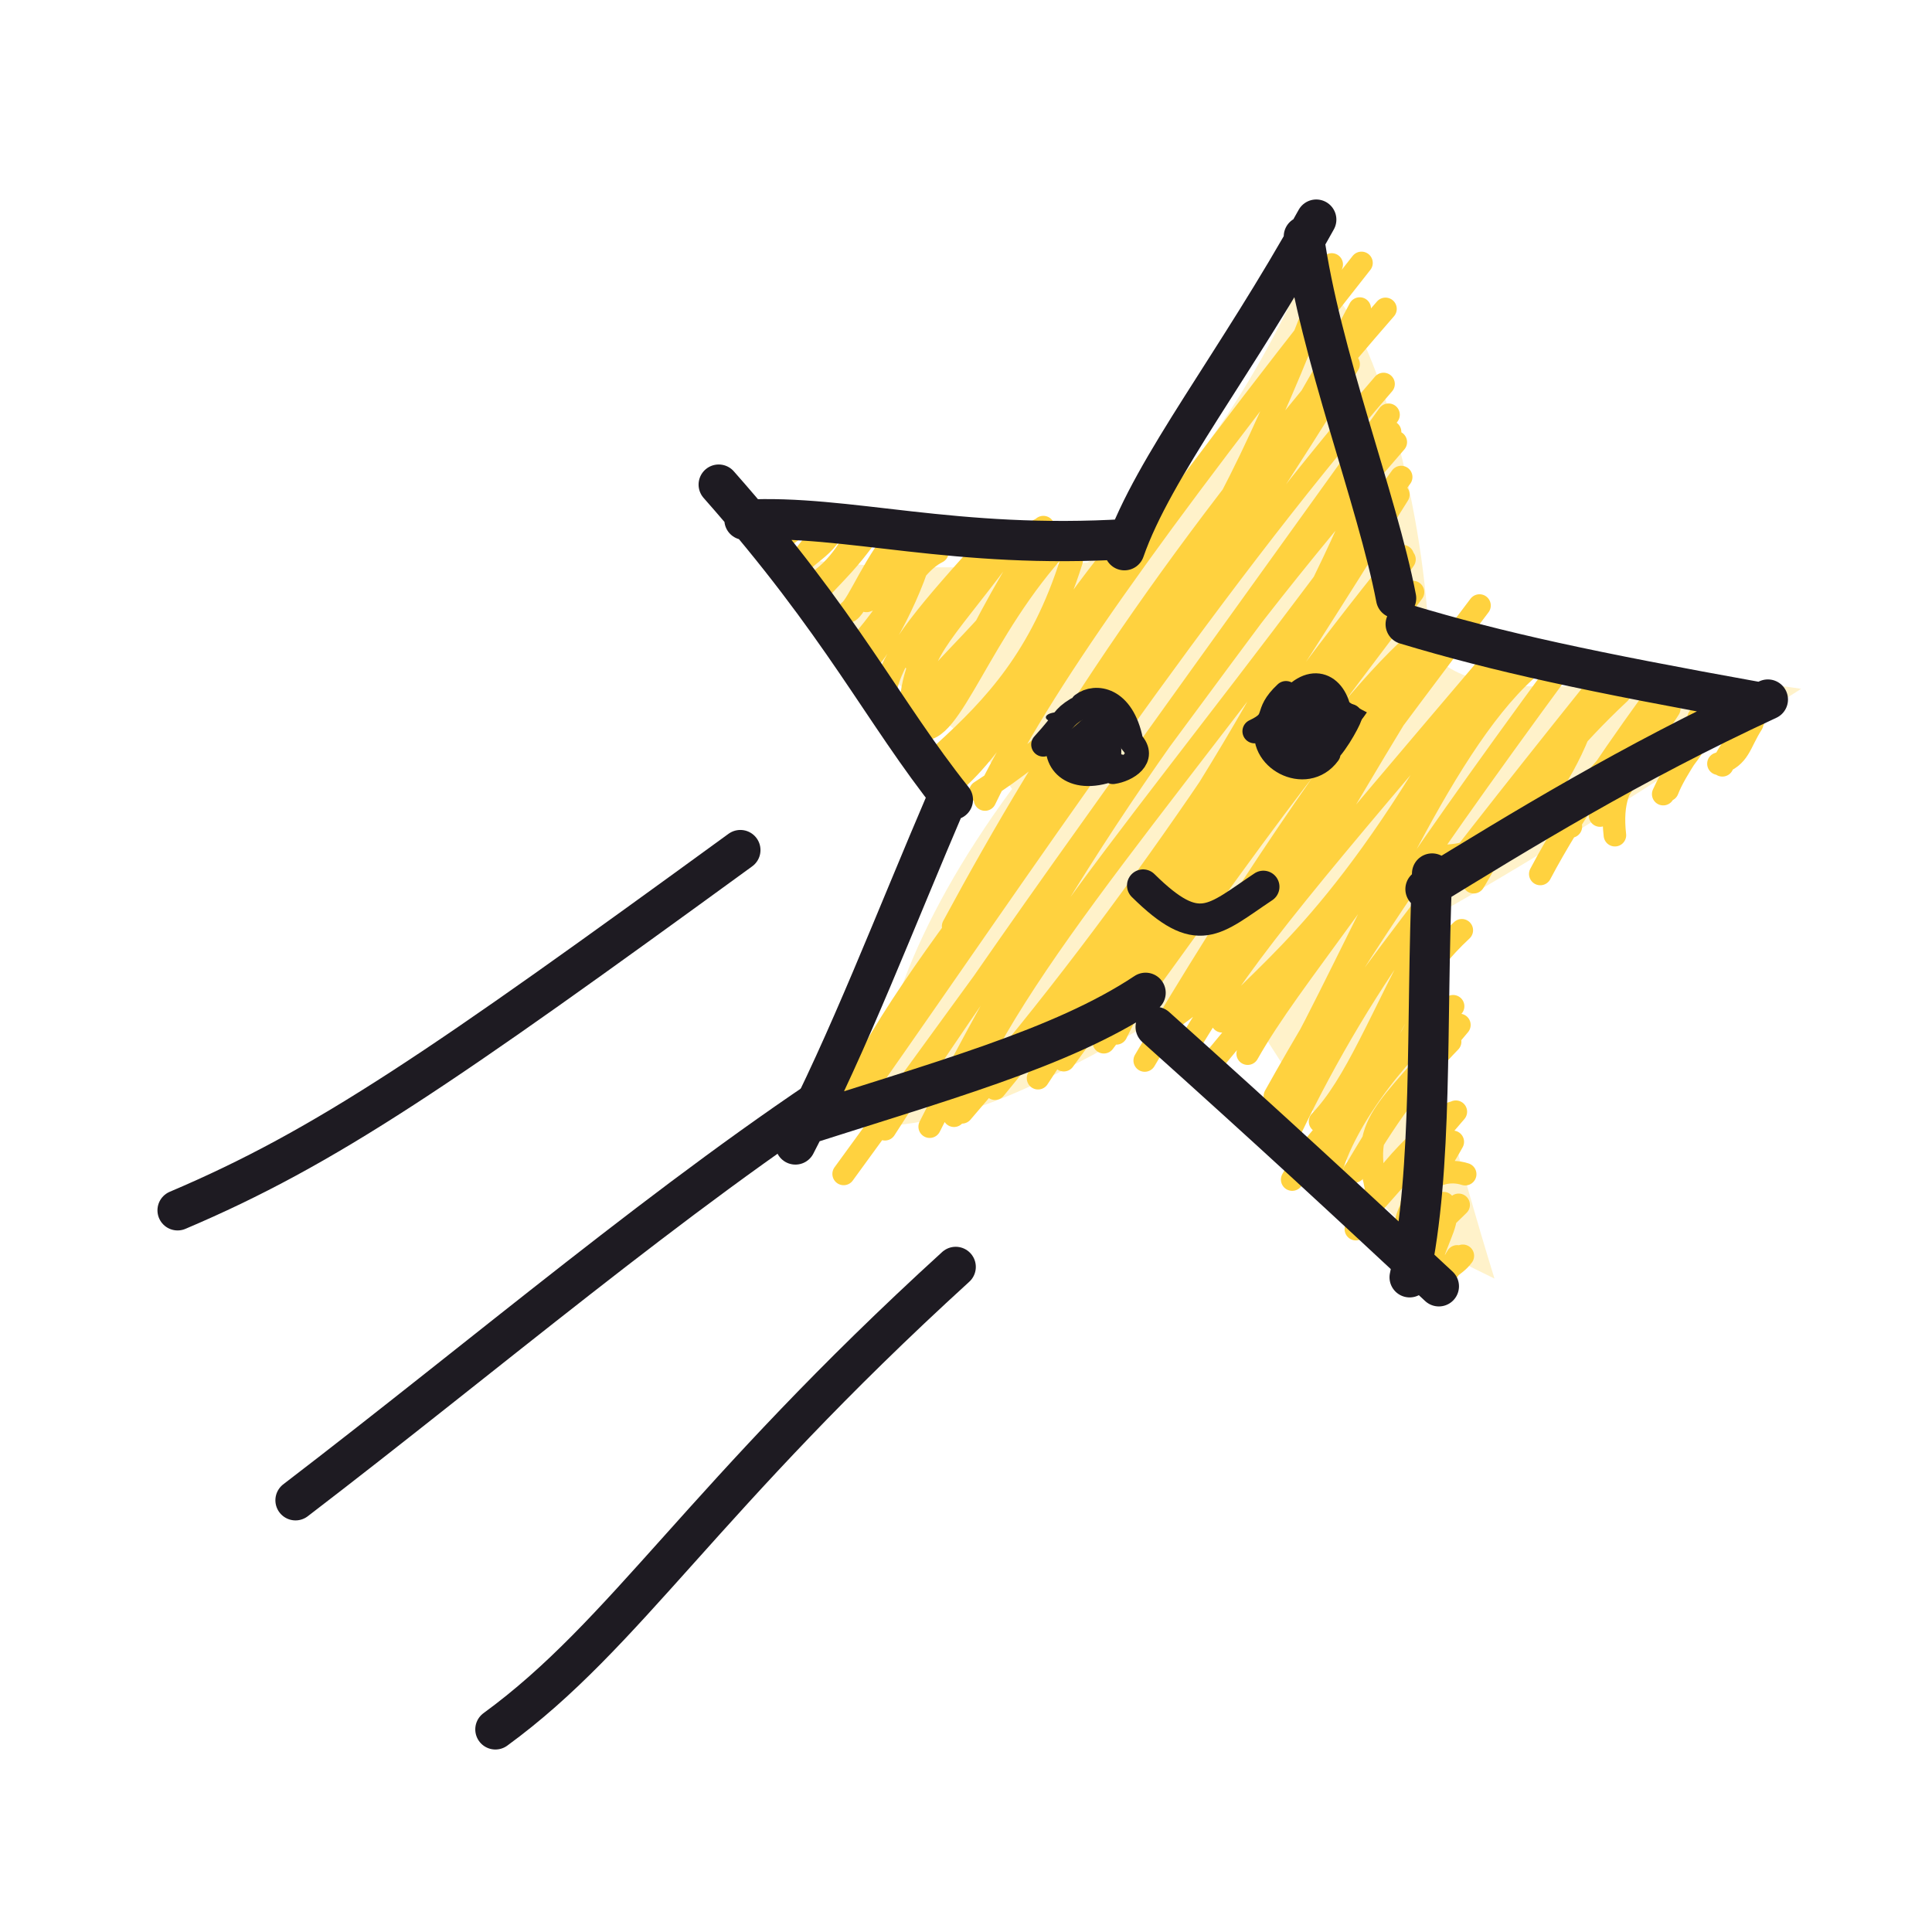
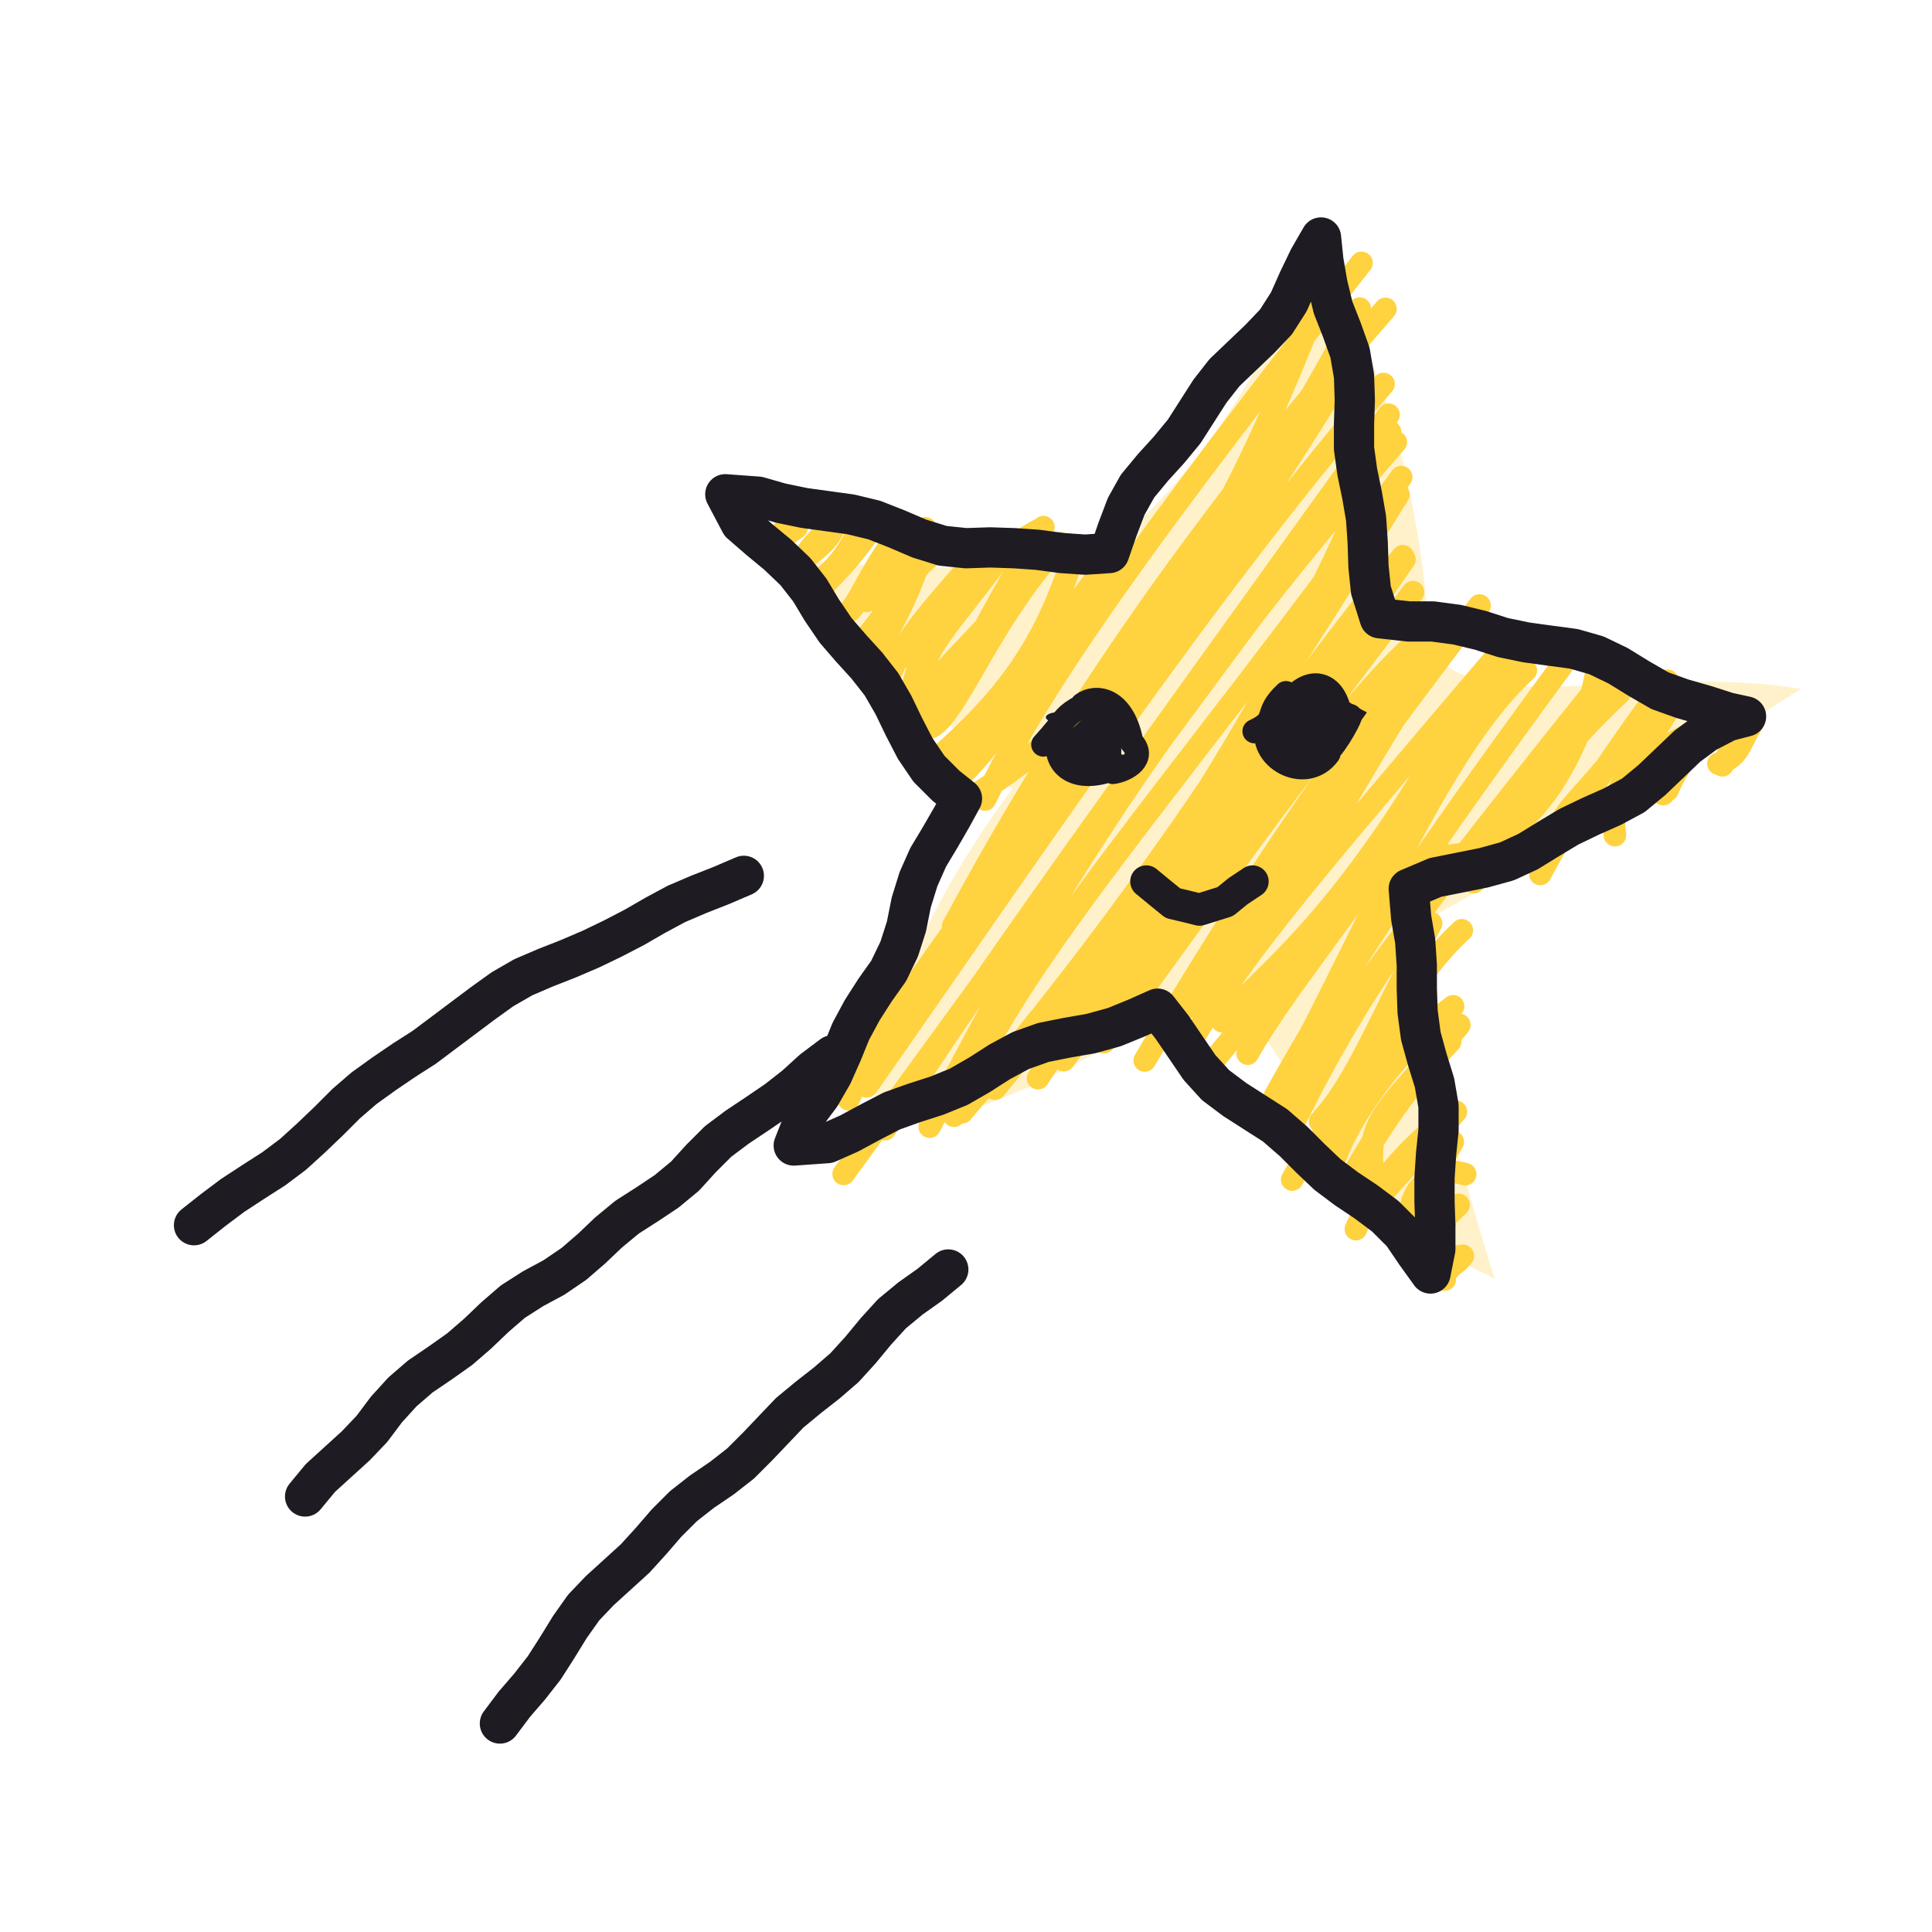
<svg xmlns="http://www.w3.org/2000/svg" viewBox="0 0 240 240" width="240" height="240">
-   <path d="M36.71 186.37 C60.34 168.28, 83.57 148.44, 106.18 133.78 M22.06 150.35 C40.55 142.5, 54.77 132.68, 91.97 105.6 M61.54 214.83 C77.78 202.98, 87.24 186.07, 118.72 157.38" fill="none" stroke="#1E1B22" stroke-width="5" stroke-linecap="round" stroke-linejoin="round" />
+   <path d="M37.9 185.9L39.8 183.6L42.0 181.6L44.2 179.6L46.2 177.5L48.0 175.1L50.0 172.9L52.2 171.0L54.7 169.3L57.1 167.6L59.3 165.7L61.5 163.6L63.7 161.7L66.2 160.1L68.8 158.7L71.3 157.0L73.5 155.1L75.6 153.1L77.9 151.2L80.4 149.6L82.8 148.0L85.1 146.1L87.1 143.9L89.2 141.8L91.6 140.0L94.0 138.4L96.5 136.7L98.8 134.9L101.0 132.9L103.4 131.1M24.1 152.2L26.5 150.3L28.9 148.5L31.5 146.8L34.0 145.2L36.4 143.4L38.6 141.4L40.8 139.3L43.0 137.1L45.2 135.2L47.7 133.4L50.2 131.7L52.7 130.1L55.1 128.3L57.5 126.5L59.9 124.7L62.4 122.9L65.0 121.4L67.8 120.2L70.6 119.1L73.4 117.9L76.1 116.6L78.8 115.2L81.4 113.7L84.0 112.3L86.8 111.1L89.6 110.0L92.4 108.8M62.1 214.1L63.9 211.7L65.8 209.5L67.6 207.2L69.2 204.7L70.8 202.1L72.5 199.7L74.5 197.6L76.7 195.6L78.9 193.6L80.9 191.4L82.8 189.2L84.9 187.1L87.2 185.3L89.7 183.6L92.0 181.8L94.1 179.7L96.1 177.6L98.1 175.5L100.4 173.6L102.7 171.8L104.9 169.9L106.9 167.7L108.8 165.4L110.8 163.2L113.1 161.3L115.5 159.6L117.8 157.7" fill="none" stroke="#1E1B22" stroke-width="5" stroke-linecap="round" stroke-linejoin="round" />
  <g transform="translate(3 2)">
    <path d="M161.85 33.62 C168.14 39.01, 174.18 62.3, 174.54 78.78 C181.49 87.45, 200.88 80.35, 220.74 83.57 C201.48 95.78, 188 104.81, 170.73 114.24 C172.76 115.56, 173.38 126.79, 182.65 156.83 C168.95 150.19, 168.26 148.94, 149.62 119.76 C126.68 132.47, 119.27 137.13, 105.49 138.03 C105.79 127.23, 109.88 113.5, 122.72 96 C115.82 86.31, 105.03 83.71, 94.96 67.2 C104.53 68.72, 117.31 68.81, 132.1 67.88 C143.34 60.18, 151.92 47.65, 159.38 31.31" fill="#FFD23F" opacity="0.28" />
    <path d="M90.83 62.38 C90.83 62.38, 90.83 62.38, 90.83 62.38 M90.83 62.38 C90.83 62.38, 90.83 62.38, 90.83 62.38 M93.53 65.4 C93.75 64.98, 94.17 64.87, 95.96 63.55 M93.21 65.76 C93.57 65.38, 94.03 64.29, 95.08 62.81 M95.33 69.82 C96.29 66.62, 100.01 66.58, 101.11 62.11 M96.05 68.69 C96.38 67.55, 97.44 66.26, 100.08 63.36 M98.02 72.11 C101.43 68.49, 102.4 67.61, 104.57 64.64 M97.96 70.63 C101.31 68.77, 103.35 64.94, 104.17 62.65 M104.63 72.65 C107.42 71.8, 110.5 67.02, 107.47 63.05 M102.49 73.92 C103.68 73.09, 105.55 67.8, 109.47 63.38 M104.78 80.09 C107.5 77.25, 112.12 67.35, 111.95 63.64 M102.75 79.22 C108.16 73.72, 109.86 68.38, 113.45 66.58 M110.69 80.2 C111.04 74.4, 118.66 68.25, 120.96 65.3 M107.16 83.05 C108.3 78.71, 112.37 73.93, 120.26 65.25 M110.19 85.41 C110.28 79.12, 116.79 68.71, 126.38 63.65 M111.27 85.78 C110.48 79.46, 113.96 76.99, 121.32 67.07 M111.48 88.07 C116.89 84.17, 115 81.94, 126.61 63.48 M109.75 86.58 C113.92 81.07, 121.63 74.48, 125.34 68.43 M111.32 88.48 C115.01 89.8, 118.79 76.14, 128.73 65.49 M114.37 91.39 C120.42 85.87, 126.35 79.68, 130.12 67.64 M115.5 91.89 C118.68 94.05, 122.51 83.15, 135.45 66.89 M115.21 95.36 C121.03 90.67, 126.81 79.47, 134.93 68.51 M118.78 96.35 C136.09 85.24, 148.82 67.78, 162.43 30.85 M119.36 97.32 C126.13 83.25, 139.6 64.31, 166.13 30.66 M115.4 113.07 C127.93 89.82, 143.47 65.81, 169.11 36.37 M116.92 110.43 C135.99 85.21, 154.13 58.8, 165.91 36.33 M102.41 134.55 C111.77 114.5, 133.06 94.45, 164.53 43.23 M104.67 132.95 C123.14 106.67, 146.68 71.32, 168.87 45.7 M101.8 143.83 C123.25 114.39, 138.41 93.34, 169.68 51.65 M106.93 138.28 C118.11 120.72, 133.72 99.31, 169.49 49.52 M115.51 136.6 C122.33 118.13, 143.42 95.53, 171.06 57.26 M112.49 137.96 C127.9 107.21, 145.6 81.51, 170.39 52.92 M120.6 133.24 C137.79 112.39, 155.67 84.29, 165.51 61.49 M116.49 136.18 C138.74 110.35, 154.78 84.92, 170.71 59.44 M121.6 130.46 C141.36 112.49, 156.03 89.6, 171.47 67.49 M125.95 131.94 C137.31 114.71, 150.29 92.88, 171.26 67.09 M135.67 126.37 C144.96 106.92, 163.22 90.95, 168.22 71.3 M129.15 129.7 C137.15 118.72, 147.19 105.1, 172.53 71.55 M134.12 127.47 C147.13 110.29, 164.24 84.19, 174.91 76.15 M139.2 129.74 C151.31 109.2, 161.86 93.66, 175.64 75.76 M146.23 120.74 C149.86 115.49, 156.45 105.38, 180.79 73.22 M142.9 124.29 C155.88 114.92, 159.27 104.21, 176.03 77.96 M148.82 124.87 C154.66 118.3, 164.74 111.89, 180.64 82.55 M145.04 127.23 C152.22 115.4, 160.23 106.23, 183.32 79.05 M147.06 130.6 C155.38 120.52, 162.65 112.27, 185.29 80.83 M151.99 128.89 C157.62 118.92, 167.99 108.05, 184.87 80.09 M157.07 131.53 C165.81 115.92, 175.64 91.13, 186.54 81.29 M155.37 134.16 C162.66 121.15, 170.08 109.19, 191.06 80.64 M157.36 138.23 C166.33 119.6, 177.95 103.59, 197.45 83.44 M154.24 138.28 C162.88 124.95, 173.61 110.58, 195.09 83.78 M160.79 143.05 C166.01 136.2, 168.72 122.72, 178.59 113.56 M160.98 137.31 C165.43 132.67, 168.31 124.82, 174.78 112.7 M175.43 104.31 C186.33 104.9, 193.71 91.24, 195.35 81.29 M180.07 107.59 C181.65 105.14, 186.21 95.31, 198.18 84.1 M157.52 144.53 C163.6 133.33, 176.72 128.72, 173.15 118.27 M162.17 144.06 C163.84 136.93, 171.72 127.22, 177.51 123 M192.14 100.68 C189.23 99.99, 193.07 98.25, 202.43 85.98 M188.34 106.57 C192.25 99.15, 198.56 90.12, 204.12 82.56 M168.07 146.13 C165.95 137.08, 168.85 136.77, 178.29 125.32 M165.24 143.53 C166.12 142.41, 169.74 135.01, 177.14 127.4 M197.61 101.75 C196.66 93.45, 201.63 91.99, 209.18 87.98 M195.76 99.31 C196.87 99.03, 199.23 93.84, 204.36 86.03 M165.43 150.69 C168.82 142.84, 174.99 138.33, 177.42 136.24 M166.33 149.02 C171.23 143.26, 174.65 139.92, 177.85 136.1 M203.61 96.65 C205.93 91.45, 208.39 91.28, 208.01 87.17 M204.15 96.15 C205.18 93.49, 207.78 90.15, 209.99 86.37 M172.41 149.43 C171.53 146.23, 175.18 142.62, 179.01 143.86 M171.59 150.26 C171.96 147.35, 174.66 145, 177.47 139.84 M210.47 92.87 C213.15 91.99, 213.06 90.39, 214.66 87.9 M210.96 93.07 C211.68 91.42, 213.39 89.23, 214.86 87.37 M174.49 155.5 C175.88 150.71, 177.19 149.83, 176.33 147.46 M172.63 153.92 C174.45 151.49, 174.54 151.21, 178.2 147.67 M176.47 156.95 C176.32 155.45, 177.64 155.46, 178.72 154 M176.45 156.12 C176.6 156.27, 177.05 155.72, 178.02 154.07" fill="none" stroke="#FFD23F" stroke-width="2.8" stroke-linecap="round" stroke-linejoin="round" />
  </g>
-   <path d="M161.97 29.37 C163.95 43.89, 171.08 62.05, 173.43 74.31 M174.62 77.54 C186.18 81.02, 197.48 83.45, 218.51 87.24 M219.61 86.9 C202.49 94.82, 188.81 103.27, 177.08 110.45 M177.9 108.51 C177.12 127.76, 178.04 144.99, 175.11 158.67 M178.74 159.79 C167.14 148.99, 158.34 140.81, 143.56 127.57 M142.31 123.33 C131.84 130.29, 116.65 134.33, 97.54 140.52 M98.81 142.17 C105.45 129.43, 111.08 114.58, 117.82 98.86 M118.37 99.34 C109.6 88.34, 104.72 77.68, 89.28 60.2 M92.48 64.57 C105.3 63.89, 118.46 68.29, 140.12 66.96 M139.68 68.35 C143.3 57.97, 153.58 45.15, 163.51 27.28" fill="none" stroke="#1E1B22" stroke-width="5" stroke-linecap="round" stroke-linejoin="round" />
+   <path d="M164.1 29.5L164.4 32.4L164.9 35.3L165.6 38.2L166.7 41.0L167.7 43.8L168.2 46.7L168.3 49.7L168.2 52.7L168.2 55.7L168.6 58.6L169.2 61.5L169.7 64.4L169.9 67.4L170.0 70.4L170.3 73.3L171.4 76.8L175.0 77.2L178.0 77.2L181.0 77.6L183.9 78.3L186.7 79.2L189.6 79.8L192.5 80.2L195.5 80.6L198.3 81.4L201.0 82.7L203.6 84.3L206.2 85.8L209.0 86.8L211.8 87.6L214.6 88.5L216.9 89.0L214.6 89.6L211.9 91.0L209.6 92.7L207.4 94.8L205.2 96.9L202.9 98.8L200.3 100.2L197.6 101.4L194.9 102.7L192.4 104.2L189.8 105.8L187.2 107.0L184.3 107.8L181.3 108.4L178.3 109.0L175.0 110.4L175.3 114.0L175.8 116.9L176.0 119.9L176.0 122.8L176.1 125.7L176.5 128.7L177.3 131.6L178.2 134.5L178.7 137.4L178.7 140.4L178.4 143.3L178.2 146.3L178.2 149.3L178.3 152.2L178.3 155.2L177.7 158.2L175.9 155.7L174.2 153.2L172.1 151.1L169.7 149.3L167.3 147.7L164.9 145.9L162.8 143.9L160.7 141.8L158.4 139.8L155.9 138.2L153.4 136.6L151.0 134.8L149.0 132.6L147.3 130.1L145.6 127.6L143.8 125.3L141.1 126.5L138.4 127.6L135.5 128.4L132.6 128.9L129.6 129.5L126.8 130.5L124.2 131.9L121.7 133.5L119.1 135.0L116.4 136.1L113.6 137.0L110.8 138.0L108.1 139.4L105.5 140.8L102.8 142.0L98.6 142.3L100.1 138.5L101.9 136.1L103.4 133.5L104.6 130.8L105.7 128.1L107.1 125.5L108.7 123.0L110.4 120.6L111.7 117.9L112.6 115.1L113.2 112.1L114.1 109.2L115.3 106.5L116.8 104.0L118.3 101.4L119.5 99.2L117.5 97.6L115.4 95.5L113.7 93.0L112.3 90.3L111.0 87.6L109.5 85.0L107.7 82.7L105.7 80.5L103.8 78.3L102.1 75.8L100.6 73.3L98.8 71.0L96.6 68.9L94.3 67.0L92.0 65.0L90.1 61.4L94.2 61.7L97.0 62.5L99.9 63.1L102.8 63.5L105.7 63.9L108.6 64.6L111.4 65.7L114.2 66.9L117.1 67.8L120.0 68.1L123.0 68.0L126.0 68.1L128.9 68.3L131.9 68.7L134.8 68.9L137.8 68.7L138.8 65.8L139.9 62.9L141.3 60.4L143.2 58.1L145.2 55.9L147.1 53.6L148.7 51.1L150.3 48.6L152.1 46.3L154.3 44.2L156.5 42.1L158.5 40.0L160.1 37.5L161.3 34.8L162.6 32.1L164.1 29.5Z" fill="none" stroke="#1E1B22" stroke-width="5" stroke-linecap="round" stroke-linejoin="round" />
  <path d="M131.5 92 C130.25 97.54, 134.67 97.63, 138.79 94.45 C138.92 95.26, 139.77 94.96, 138.92 89.45 C138.35 88.16, 137.82 82.82, 134.62 89.05 C128.82 87.04, 127.93 90.98, 134.54 89.3 C131.5 92, 131.5 92, 131.5 92" fill="#1E1B22" />
  <path d="M131.5 92 C130.83 94.97, 133.68 97.64, 139.03 95.18 M138.25 95.9 C140 95.65, 142.38 94.17, 140.6 92.24 M140.5 92 C139.42 86.68, 136.06 86.31, 134.46 87.52 M133.75 88.1 C131.97 89.2, 132.46 89.35, 129.6 92.49 M131.5 92 C131.5 92, 131.5 92, 131.5 92" fill="none" stroke="#1E1B22" stroke-width="3" stroke-linecap="round" stroke-linejoin="round" />
  <path d="M157.5 90 C158.44 96.06, 160.01 93.66, 162.34 95.58 C163.4 93.39, 167.19 92.46, 169.8 88.49 C163.26 85.25, 164.02 81.58, 160.06 85.66 C157.94 84.74, 155.68 91.63, 156.71 88.66 C157.5 90, 157.5 90, 157.5 90" fill="#1E1B22" />
  <path d="M157.5 90 C156.1 94.11, 162.21 97.48, 165.03 93.61 M164.25 93.9 C165.5 93.33, 167.48 89.72, 167.72 88.95 M166.5 90 C166.55 85.56, 163.48 83.46, 160.53 86.74 M159.75 86.1 C156.88 88.78, 159.02 89.35, 155.84 90.84 M157.5 90 C157.5 90, 157.5 90, 157.5 90" fill="none" stroke="#1E1B22" stroke-width="3" stroke-linecap="round" stroke-linejoin="round" />
-   <path d="M142 110 C148.91 116.82, 150.72 114.3, 156.94 110.16" fill="none" stroke="#1E1B22" stroke-width="4" stroke-linecap="round" stroke-linejoin="round" />
+   <path d="M142.4 109.5L144.1 110.9L145.7 112.2L147.4 112.6L149.0 113.0L150.6 112.5L152.2 112.0L153.8 110.7L155.6 109.5" fill="none" stroke="#1E1B22" stroke-width="4" stroke-linecap="round" stroke-linejoin="round" />
</svg>
